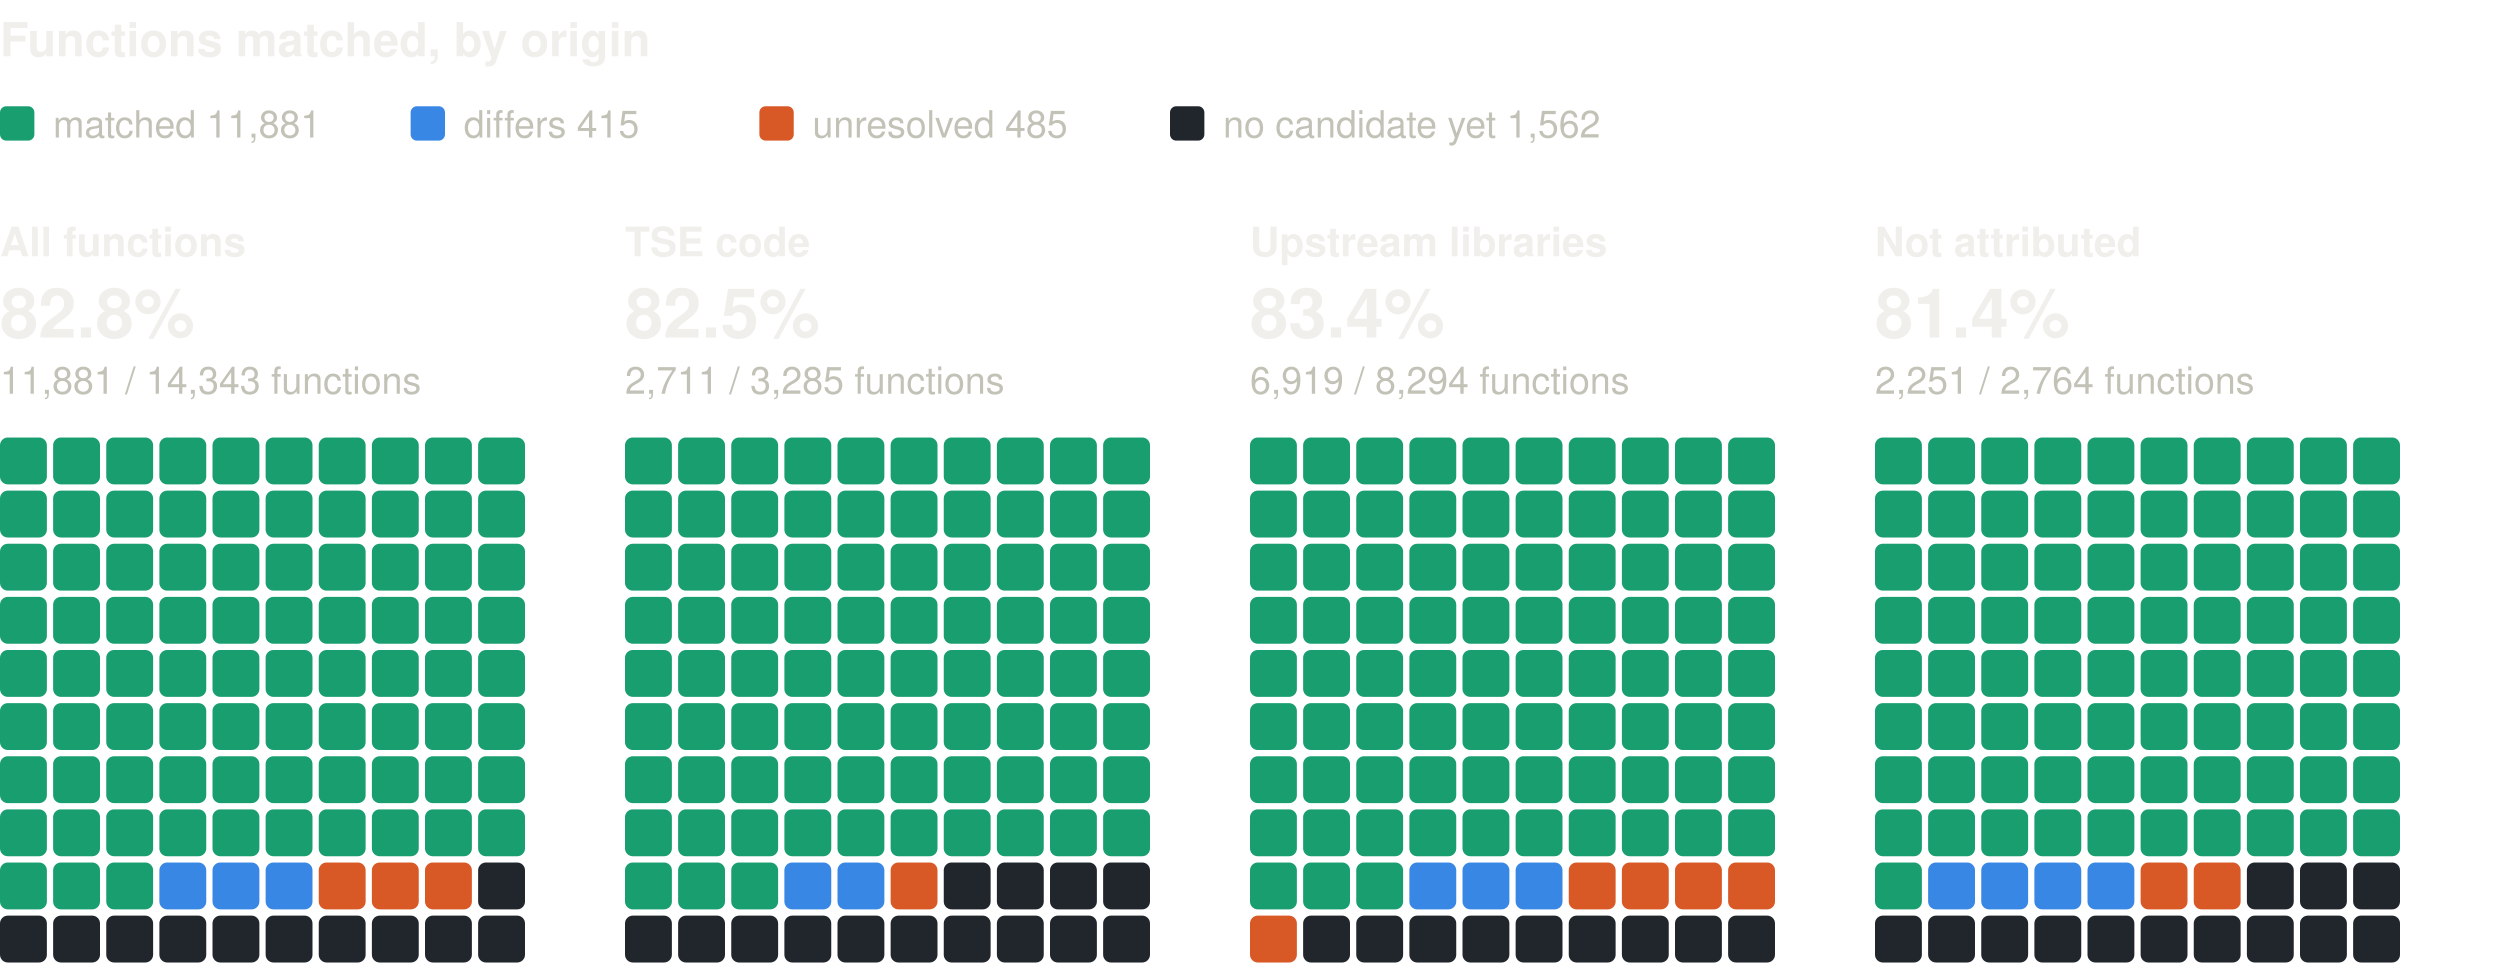
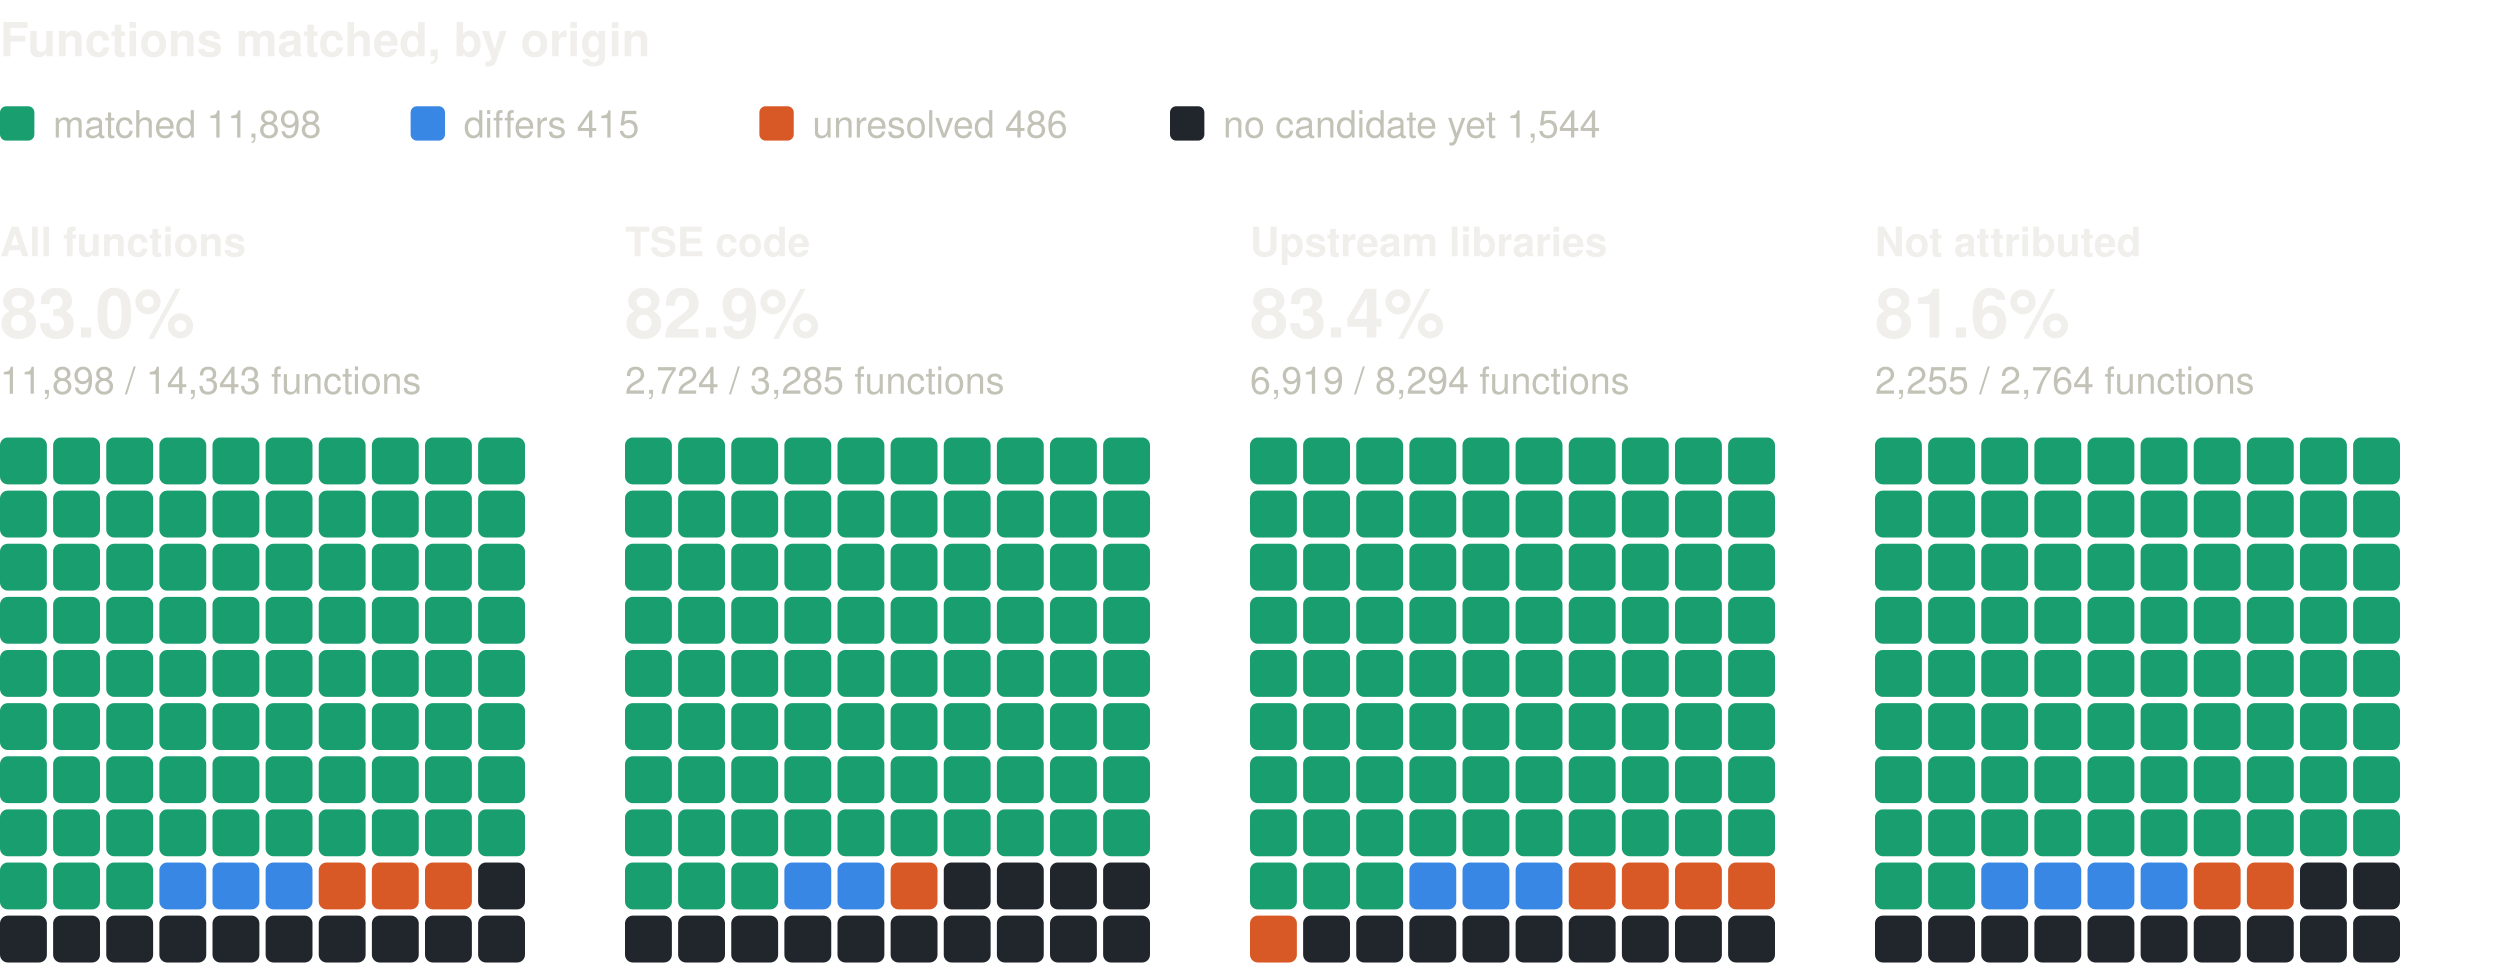
<svg xmlns="http://www.w3.org/2000/svg" width="800" height="310" viewBox="0 0 800 310" role="img" aria-label="Functions matched, by origin: one square per percent, coloured by verdict" font-family="system-ui, -apple-system, 'Segoe UI', Helvetica, Arial, sans-serif">
  <text x="0" y="18" font-size="15" fill="#f0efec" font-weight="600">Functions matched, by origin</text>
  <rect x="0" y="34" width="11" height="11" rx="2" fill="#199e70" />
-   <text x="17" y="44" font-size="12" fill="#c3c2b7">matched 11,881</text>
+   <text x="17" y="44" font-size="12" fill="#c3c2b7">matched 11,898</text>
  <rect x="131.4" y="34" width="11" height="11" rx="2" fill="#3987e5" />
  <text x="148.4" y="44" font-size="12" fill="#c3c2b7">differs 415</text>
  <rect x="243" y="34" width="11" height="11" rx="2" fill="#d95926" />
-   <text x="260" y="44" font-size="12" fill="#c3c2b7">unresolved 485</text>
+   <text x="260" y="44" font-size="12" fill="#c3c2b7">unresolved 486</text>
  <rect x="374.4" y="34" width="11" height="11" rx="2" fill="#21262d" />
-   <text x="391.4" y="44" font-size="12" fill="#c3c2b7">no candidate yet 1,562</text>
+   <text x="391.4" y="44" font-size="12" fill="#c3c2b7">no candidate yet 1,544</text>
  <text x="0" y="82" font-size="13" fill="#f0efec" font-weight="600">All functions</text>
-   <text x="0" y="108" font-size="22" fill="#f0efec" font-weight="600">82.8%</text>
-   <text x="0" y="126" font-size="12" fill="#c3c2b7">11,881 / 14,343 functions</text>
+   <text x="0" y="108" font-size="22" fill="#f0efec" font-weight="600">83.0%</text>
+   <text x="0" y="126" font-size="12" fill="#c3c2b7">11,898 / 14,343 functions</text>
  <rect x="0" y="140" width="15" height="15" rx="2.5" fill="#199e70" />
  <rect x="17" y="140" width="15" height="15" rx="2.5" fill="#199e70" />
  <rect x="34" y="140" width="15" height="15" rx="2.5" fill="#199e70" />
  <rect x="51" y="140" width="15" height="15" rx="2.5" fill="#199e70" />
  <rect x="68" y="140" width="15" height="15" rx="2.5" fill="#199e70" />
  <rect x="85" y="140" width="15" height="15" rx="2.5" fill="#199e70" />
  <rect x="102" y="140" width="15" height="15" rx="2.5" fill="#199e70" />
  <rect x="119" y="140" width="15" height="15" rx="2.5" fill="#199e70" />
  <rect x="136" y="140" width="15" height="15" rx="2.5" fill="#199e70" />
  <rect x="153" y="140" width="15" height="15" rx="2.5" fill="#199e70" />
  <rect x="0" y="157" width="15" height="15" rx="2.5" fill="#199e70" />
  <rect x="17" y="157" width="15" height="15" rx="2.5" fill="#199e70" />
  <rect x="34" y="157" width="15" height="15" rx="2.5" fill="#199e70" />
  <rect x="51" y="157" width="15" height="15" rx="2.5" fill="#199e70" />
  <rect x="68" y="157" width="15" height="15" rx="2.5" fill="#199e70" />
  <rect x="85" y="157" width="15" height="15" rx="2.5" fill="#199e70" />
  <rect x="102" y="157" width="15" height="15" rx="2.5" fill="#199e70" />
  <rect x="119" y="157" width="15" height="15" rx="2.5" fill="#199e70" />
  <rect x="136" y="157" width="15" height="15" rx="2.5" fill="#199e70" />
  <rect x="153" y="157" width="15" height="15" rx="2.5" fill="#199e70" />
  <rect x="0" y="174" width="15" height="15" rx="2.5" fill="#199e70" />
  <rect x="17" y="174" width="15" height="15" rx="2.5" fill="#199e70" />
  <rect x="34" y="174" width="15" height="15" rx="2.5" fill="#199e70" />
  <rect x="51" y="174" width="15" height="15" rx="2.5" fill="#199e70" />
  <rect x="68" y="174" width="15" height="15" rx="2.5" fill="#199e70" />
  <rect x="85" y="174" width="15" height="15" rx="2.5" fill="#199e70" />
  <rect x="102" y="174" width="15" height="15" rx="2.5" fill="#199e70" />
  <rect x="119" y="174" width="15" height="15" rx="2.5" fill="#199e70" />
  <rect x="136" y="174" width="15" height="15" rx="2.5" fill="#199e70" />
  <rect x="153" y="174" width="15" height="15" rx="2.5" fill="#199e70" />
  <rect x="0" y="191" width="15" height="15" rx="2.5" fill="#199e70" />
  <rect x="17" y="191" width="15" height="15" rx="2.5" fill="#199e70" />
  <rect x="34" y="191" width="15" height="15" rx="2.5" fill="#199e70" />
  <rect x="51" y="191" width="15" height="15" rx="2.5" fill="#199e70" />
  <rect x="68" y="191" width="15" height="15" rx="2.5" fill="#199e70" />
  <rect x="85" y="191" width="15" height="15" rx="2.5" fill="#199e70" />
  <rect x="102" y="191" width="15" height="15" rx="2.5" fill="#199e70" />
  <rect x="119" y="191" width="15" height="15" rx="2.5" fill="#199e70" />
  <rect x="136" y="191" width="15" height="15" rx="2.5" fill="#199e70" />
  <rect x="153" y="191" width="15" height="15" rx="2.5" fill="#199e70" />
  <rect x="0" y="208" width="15" height="15" rx="2.5" fill="#199e70" />
  <rect x="17" y="208" width="15" height="15" rx="2.5" fill="#199e70" />
  <rect x="34" y="208" width="15" height="15" rx="2.5" fill="#199e70" />
  <rect x="51" y="208" width="15" height="15" rx="2.5" fill="#199e70" />
  <rect x="68" y="208" width="15" height="15" rx="2.5" fill="#199e70" />
  <rect x="85" y="208" width="15" height="15" rx="2.5" fill="#199e70" />
  <rect x="102" y="208" width="15" height="15" rx="2.5" fill="#199e70" />
  <rect x="119" y="208" width="15" height="15" rx="2.5" fill="#199e70" />
  <rect x="136" y="208" width="15" height="15" rx="2.5" fill="#199e70" />
  <rect x="153" y="208" width="15" height="15" rx="2.5" fill="#199e70" />
  <rect x="0" y="225" width="15" height="15" rx="2.5" fill="#199e70" />
  <rect x="17" y="225" width="15" height="15" rx="2.5" fill="#199e70" />
  <rect x="34" y="225" width="15" height="15" rx="2.5" fill="#199e70" />
  <rect x="51" y="225" width="15" height="15" rx="2.5" fill="#199e70" />
  <rect x="68" y="225" width="15" height="15" rx="2.5" fill="#199e70" />
  <rect x="85" y="225" width="15" height="15" rx="2.5" fill="#199e70" />
  <rect x="102" y="225" width="15" height="15" rx="2.5" fill="#199e70" />
  <rect x="119" y="225" width="15" height="15" rx="2.5" fill="#199e70" />
  <rect x="136" y="225" width="15" height="15" rx="2.5" fill="#199e70" />
  <rect x="153" y="225" width="15" height="15" rx="2.5" fill="#199e70" />
  <rect x="0" y="242" width="15" height="15" rx="2.5" fill="#199e70" />
  <rect x="17" y="242" width="15" height="15" rx="2.5" fill="#199e70" />
  <rect x="34" y="242" width="15" height="15" rx="2.5" fill="#199e70" />
  <rect x="51" y="242" width="15" height="15" rx="2.5" fill="#199e70" />
  <rect x="68" y="242" width="15" height="15" rx="2.5" fill="#199e70" />
  <rect x="85" y="242" width="15" height="15" rx="2.5" fill="#199e70" />
  <rect x="102" y="242" width="15" height="15" rx="2.5" fill="#199e70" />
  <rect x="119" y="242" width="15" height="15" rx="2.5" fill="#199e70" />
  <rect x="136" y="242" width="15" height="15" rx="2.5" fill="#199e70" />
  <rect x="153" y="242" width="15" height="15" rx="2.5" fill="#199e70" />
  <rect x="0" y="259" width="15" height="15" rx="2.5" fill="#199e70" />
  <rect x="17" y="259" width="15" height="15" rx="2.5" fill="#199e70" />
  <rect x="34" y="259" width="15" height="15" rx="2.5" fill="#199e70" />
  <rect x="51" y="259" width="15" height="15" rx="2.5" fill="#199e70" />
  <rect x="68" y="259" width="15" height="15" rx="2.5" fill="#199e70" />
  <rect x="85" y="259" width="15" height="15" rx="2.5" fill="#199e70" />
  <rect x="102" y="259" width="15" height="15" rx="2.5" fill="#199e70" />
  <rect x="119" y="259" width="15" height="15" rx="2.5" fill="#199e70" />
  <rect x="136" y="259" width="15" height="15" rx="2.5" fill="#199e70" />
  <rect x="153" y="259" width="15" height="15" rx="2.5" fill="#199e70" />
  <rect x="0" y="276" width="15" height="15" rx="2.5" fill="#199e70" />
  <rect x="17" y="276" width="15" height="15" rx="2.5" fill="#199e70" />
  <rect x="34" y="276" width="15" height="15" rx="2.5" fill="#199e70" />
  <rect x="51" y="276" width="15" height="15" rx="2.5" fill="#3987e5" />
  <rect x="68" y="276" width="15" height="15" rx="2.5" fill="#3987e5" />
  <rect x="85" y="276" width="15" height="15" rx="2.5" fill="#3987e5" />
  <rect x="102" y="276" width="15" height="15" rx="2.5" fill="#d95926" />
  <rect x="119" y="276" width="15" height="15" rx="2.5" fill="#d95926" />
  <rect x="136" y="276" width="15" height="15" rx="2.5" fill="#d95926" />
  <rect x="153" y="276" width="15" height="15" rx="2.5" fill="#21262d" />
  <rect x="0" y="293" width="15" height="15" rx="2.5" fill="#21262d" />
  <rect x="17" y="293" width="15" height="15" rx="2.5" fill="#21262d" />
  <rect x="34" y="293" width="15" height="15" rx="2.5" fill="#21262d" />
  <rect x="51" y="293" width="15" height="15" rx="2.5" fill="#21262d" />
  <rect x="68" y="293" width="15" height="15" rx="2.5" fill="#21262d" />
  <rect x="85" y="293" width="15" height="15" rx="2.5" fill="#21262d" />
  <rect x="102" y="293" width="15" height="15" rx="2.5" fill="#21262d" />
  <rect x="119" y="293" width="15" height="15" rx="2.5" fill="#21262d" />
  <rect x="136" y="293" width="15" height="15" rx="2.5" fill="#21262d" />
  <rect x="153" y="293" width="15" height="15" rx="2.5" fill="#21262d" />
  <text x="200" y="82" font-size="13" fill="#f0efec" font-weight="600">TSE code</text>
-   <text x="200" y="108" font-size="22" fill="#f0efec" font-weight="600">82.5%</text>
-   <text x="200" y="126" font-size="12" fill="#c3c2b7">2,711 / 3,285 functions</text>
+   <text x="200" y="108" font-size="22" fill="#f0efec" font-weight="600">82.9%</text>
+   <text x="200" y="126" font-size="12" fill="#c3c2b7">2,724 / 3,285 functions</text>
  <rect x="200" y="140" width="15" height="15" rx="2.5" fill="#199e70" />
  <rect x="217" y="140" width="15" height="15" rx="2.5" fill="#199e70" />
  <rect x="234" y="140" width="15" height="15" rx="2.5" fill="#199e70" />
  <rect x="251" y="140" width="15" height="15" rx="2.5" fill="#199e70" />
  <rect x="268" y="140" width="15" height="15" rx="2.5" fill="#199e70" />
  <rect x="285" y="140" width="15" height="15" rx="2.5" fill="#199e70" />
  <rect x="302" y="140" width="15" height="15" rx="2.5" fill="#199e70" />
  <rect x="319" y="140" width="15" height="15" rx="2.5" fill="#199e70" />
  <rect x="336" y="140" width="15" height="15" rx="2.5" fill="#199e70" />
  <rect x="353" y="140" width="15" height="15" rx="2.5" fill="#199e70" />
  <rect x="200" y="157" width="15" height="15" rx="2.5" fill="#199e70" />
  <rect x="217" y="157" width="15" height="15" rx="2.5" fill="#199e70" />
  <rect x="234" y="157" width="15" height="15" rx="2.5" fill="#199e70" />
  <rect x="251" y="157" width="15" height="15" rx="2.5" fill="#199e70" />
  <rect x="268" y="157" width="15" height="15" rx="2.5" fill="#199e70" />
  <rect x="285" y="157" width="15" height="15" rx="2.5" fill="#199e70" />
  <rect x="302" y="157" width="15" height="15" rx="2.5" fill="#199e70" />
  <rect x="319" y="157" width="15" height="15" rx="2.5" fill="#199e70" />
  <rect x="336" y="157" width="15" height="15" rx="2.5" fill="#199e70" />
  <rect x="353" y="157" width="15" height="15" rx="2.5" fill="#199e70" />
  <rect x="200" y="174" width="15" height="15" rx="2.5" fill="#199e70" />
  <rect x="217" y="174" width="15" height="15" rx="2.5" fill="#199e70" />
  <rect x="234" y="174" width="15" height="15" rx="2.5" fill="#199e70" />
  <rect x="251" y="174" width="15" height="15" rx="2.5" fill="#199e70" />
  <rect x="268" y="174" width="15" height="15" rx="2.5" fill="#199e70" />
  <rect x="285" y="174" width="15" height="15" rx="2.5" fill="#199e70" />
  <rect x="302" y="174" width="15" height="15" rx="2.5" fill="#199e70" />
  <rect x="319" y="174" width="15" height="15" rx="2.5" fill="#199e70" />
  <rect x="336" y="174" width="15" height="15" rx="2.5" fill="#199e70" />
  <rect x="353" y="174" width="15" height="15" rx="2.5" fill="#199e70" />
  <rect x="200" y="191" width="15" height="15" rx="2.5" fill="#199e70" />
  <rect x="217" y="191" width="15" height="15" rx="2.5" fill="#199e70" />
  <rect x="234" y="191" width="15" height="15" rx="2.5" fill="#199e70" />
  <rect x="251" y="191" width="15" height="15" rx="2.5" fill="#199e70" />
  <rect x="268" y="191" width="15" height="15" rx="2.5" fill="#199e70" />
  <rect x="285" y="191" width="15" height="15" rx="2.5" fill="#199e70" />
  <rect x="302" y="191" width="15" height="15" rx="2.5" fill="#199e70" />
  <rect x="319" y="191" width="15" height="15" rx="2.5" fill="#199e70" />
  <rect x="336" y="191" width="15" height="15" rx="2.5" fill="#199e70" />
  <rect x="353" y="191" width="15" height="15" rx="2.5" fill="#199e70" />
  <rect x="200" y="208" width="15" height="15" rx="2.5" fill="#199e70" />
  <rect x="217" y="208" width="15" height="15" rx="2.5" fill="#199e70" />
  <rect x="234" y="208" width="15" height="15" rx="2.5" fill="#199e70" />
  <rect x="251" y="208" width="15" height="15" rx="2.5" fill="#199e70" />
  <rect x="268" y="208" width="15" height="15" rx="2.5" fill="#199e70" />
  <rect x="285" y="208" width="15" height="15" rx="2.5" fill="#199e70" />
  <rect x="302" y="208" width="15" height="15" rx="2.5" fill="#199e70" />
  <rect x="319" y="208" width="15" height="15" rx="2.5" fill="#199e70" />
  <rect x="336" y="208" width="15" height="15" rx="2.5" fill="#199e70" />
  <rect x="353" y="208" width="15" height="15" rx="2.5" fill="#199e70" />
  <rect x="200" y="225" width="15" height="15" rx="2.5" fill="#199e70" />
  <rect x="217" y="225" width="15" height="15" rx="2.5" fill="#199e70" />
  <rect x="234" y="225" width="15" height="15" rx="2.5" fill="#199e70" />
  <rect x="251" y="225" width="15" height="15" rx="2.5" fill="#199e70" />
  <rect x="268" y="225" width="15" height="15" rx="2.5" fill="#199e70" />
  <rect x="285" y="225" width="15" height="15" rx="2.5" fill="#199e70" />
  <rect x="302" y="225" width="15" height="15" rx="2.5" fill="#199e70" />
  <rect x="319" y="225" width="15" height="15" rx="2.5" fill="#199e70" />
  <rect x="336" y="225" width="15" height="15" rx="2.5" fill="#199e70" />
  <rect x="353" y="225" width="15" height="15" rx="2.5" fill="#199e70" />
  <rect x="200" y="242" width="15" height="15" rx="2.5" fill="#199e70" />
  <rect x="217" y="242" width="15" height="15" rx="2.5" fill="#199e70" />
  <rect x="234" y="242" width="15" height="15" rx="2.5" fill="#199e70" />
  <rect x="251" y="242" width="15" height="15" rx="2.5" fill="#199e70" />
  <rect x="268" y="242" width="15" height="15" rx="2.5" fill="#199e70" />
  <rect x="285" y="242" width="15" height="15" rx="2.5" fill="#199e70" />
  <rect x="302" y="242" width="15" height="15" rx="2.5" fill="#199e70" />
  <rect x="319" y="242" width="15" height="15" rx="2.5" fill="#199e70" />
  <rect x="336" y="242" width="15" height="15" rx="2.5" fill="#199e70" />
  <rect x="353" y="242" width="15" height="15" rx="2.5" fill="#199e70" />
  <rect x="200" y="259" width="15" height="15" rx="2.5" fill="#199e70" />
  <rect x="217" y="259" width="15" height="15" rx="2.5" fill="#199e70" />
  <rect x="234" y="259" width="15" height="15" rx="2.5" fill="#199e70" />
  <rect x="251" y="259" width="15" height="15" rx="2.5" fill="#199e70" />
  <rect x="268" y="259" width="15" height="15" rx="2.5" fill="#199e70" />
  <rect x="285" y="259" width="15" height="15" rx="2.5" fill="#199e70" />
  <rect x="302" y="259" width="15" height="15" rx="2.5" fill="#199e70" />
  <rect x="319" y="259" width="15" height="15" rx="2.5" fill="#199e70" />
  <rect x="336" y="259" width="15" height="15" rx="2.5" fill="#199e70" />
  <rect x="353" y="259" width="15" height="15" rx="2.5" fill="#199e70" />
  <rect x="200" y="276" width="15" height="15" rx="2.5" fill="#199e70" />
  <rect x="217" y="276" width="15" height="15" rx="2.5" fill="#199e70" />
  <rect x="234" y="276" width="15" height="15" rx="2.5" fill="#199e70" />
  <rect x="251" y="276" width="15" height="15" rx="2.5" fill="#3987e5" />
  <rect x="268" y="276" width="15" height="15" rx="2.5" fill="#3987e5" />
  <rect x="285" y="276" width="15" height="15" rx="2.5" fill="#d95926" />
  <rect x="302" y="276" width="15" height="15" rx="2.5" fill="#21262d" />
  <rect x="319" y="276" width="15" height="15" rx="2.5" fill="#21262d" />
  <rect x="336" y="276" width="15" height="15" rx="2.5" fill="#21262d" />
  <rect x="353" y="276" width="15" height="15" rx="2.5" fill="#21262d" />
  <rect x="200" y="293" width="15" height="15" rx="2.5" fill="#21262d" />
  <rect x="217" y="293" width="15" height="15" rx="2.5" fill="#21262d" />
  <rect x="234" y="293" width="15" height="15" rx="2.5" fill="#21262d" />
  <rect x="251" y="293" width="15" height="15" rx="2.5" fill="#21262d" />
  <rect x="268" y="293" width="15" height="15" rx="2.5" fill="#21262d" />
  <rect x="285" y="293" width="15" height="15" rx="2.5" fill="#21262d" />
  <rect x="302" y="293" width="15" height="15" rx="2.5" fill="#21262d" />
  <rect x="319" y="293" width="15" height="15" rx="2.5" fill="#21262d" />
  <rect x="336" y="293" width="15" height="15" rx="2.5" fill="#21262d" />
  <rect x="353" y="293" width="15" height="15" rx="2.5" fill="#21262d" />
  <text x="400" y="82" font-size="13" fill="#f0efec" font-weight="600">Upstream libraries</text>
  <text x="400" y="108" font-size="22" fill="#f0efec" font-weight="600">83.4%</text>
  <text x="400" y="126" font-size="12" fill="#c3c2b7">6,919 / 8,294 functions</text>
  <rect x="400" y="140" width="15" height="15" rx="2.5" fill="#199e70" />
  <rect x="417" y="140" width="15" height="15" rx="2.5" fill="#199e70" />
  <rect x="434" y="140" width="15" height="15" rx="2.5" fill="#199e70" />
  <rect x="451" y="140" width="15" height="15" rx="2.5" fill="#199e70" />
  <rect x="468" y="140" width="15" height="15" rx="2.5" fill="#199e70" />
  <rect x="485" y="140" width="15" height="15" rx="2.5" fill="#199e70" />
  <rect x="502" y="140" width="15" height="15" rx="2.5" fill="#199e70" />
  <rect x="519" y="140" width="15" height="15" rx="2.5" fill="#199e70" />
  <rect x="536" y="140" width="15" height="15" rx="2.5" fill="#199e70" />
  <rect x="553" y="140" width="15" height="15" rx="2.5" fill="#199e70" />
  <rect x="400" y="157" width="15" height="15" rx="2.5" fill="#199e70" />
  <rect x="417" y="157" width="15" height="15" rx="2.5" fill="#199e70" />
  <rect x="434" y="157" width="15" height="15" rx="2.5" fill="#199e70" />
  <rect x="451" y="157" width="15" height="15" rx="2.5" fill="#199e70" />
  <rect x="468" y="157" width="15" height="15" rx="2.5" fill="#199e70" />
  <rect x="485" y="157" width="15" height="15" rx="2.5" fill="#199e70" />
  <rect x="502" y="157" width="15" height="15" rx="2.5" fill="#199e70" />
  <rect x="519" y="157" width="15" height="15" rx="2.5" fill="#199e70" />
  <rect x="536" y="157" width="15" height="15" rx="2.5" fill="#199e70" />
  <rect x="553" y="157" width="15" height="15" rx="2.5" fill="#199e70" />
  <rect x="400" y="174" width="15" height="15" rx="2.5" fill="#199e70" />
  <rect x="417" y="174" width="15" height="15" rx="2.5" fill="#199e70" />
  <rect x="434" y="174" width="15" height="15" rx="2.5" fill="#199e70" />
  <rect x="451" y="174" width="15" height="15" rx="2.5" fill="#199e70" />
  <rect x="468" y="174" width="15" height="15" rx="2.5" fill="#199e70" />
  <rect x="485" y="174" width="15" height="15" rx="2.5" fill="#199e70" />
  <rect x="502" y="174" width="15" height="15" rx="2.5" fill="#199e70" />
  <rect x="519" y="174" width="15" height="15" rx="2.5" fill="#199e70" />
  <rect x="536" y="174" width="15" height="15" rx="2.5" fill="#199e70" />
  <rect x="553" y="174" width="15" height="15" rx="2.5" fill="#199e70" />
  <rect x="400" y="191" width="15" height="15" rx="2.5" fill="#199e70" />
  <rect x="417" y="191" width="15" height="15" rx="2.5" fill="#199e70" />
  <rect x="434" y="191" width="15" height="15" rx="2.5" fill="#199e70" />
  <rect x="451" y="191" width="15" height="15" rx="2.5" fill="#199e70" />
  <rect x="468" y="191" width="15" height="15" rx="2.5" fill="#199e70" />
  <rect x="485" y="191" width="15" height="15" rx="2.5" fill="#199e70" />
  <rect x="502" y="191" width="15" height="15" rx="2.5" fill="#199e70" />
  <rect x="519" y="191" width="15" height="15" rx="2.5" fill="#199e70" />
  <rect x="536" y="191" width="15" height="15" rx="2.5" fill="#199e70" />
  <rect x="553" y="191" width="15" height="15" rx="2.5" fill="#199e70" />
  <rect x="400" y="208" width="15" height="15" rx="2.5" fill="#199e70" />
  <rect x="417" y="208" width="15" height="15" rx="2.5" fill="#199e70" />
  <rect x="434" y="208" width="15" height="15" rx="2.5" fill="#199e70" />
  <rect x="451" y="208" width="15" height="15" rx="2.5" fill="#199e70" />
  <rect x="468" y="208" width="15" height="15" rx="2.5" fill="#199e70" />
  <rect x="485" y="208" width="15" height="15" rx="2.5" fill="#199e70" />
  <rect x="502" y="208" width="15" height="15" rx="2.5" fill="#199e70" />
  <rect x="519" y="208" width="15" height="15" rx="2.5" fill="#199e70" />
  <rect x="536" y="208" width="15" height="15" rx="2.5" fill="#199e70" />
  <rect x="553" y="208" width="15" height="15" rx="2.5" fill="#199e70" />
  <rect x="400" y="225" width="15" height="15" rx="2.5" fill="#199e70" />
  <rect x="417" y="225" width="15" height="15" rx="2.5" fill="#199e70" />
  <rect x="434" y="225" width="15" height="15" rx="2.5" fill="#199e70" />
  <rect x="451" y="225" width="15" height="15" rx="2.5" fill="#199e70" />
  <rect x="468" y="225" width="15" height="15" rx="2.5" fill="#199e70" />
  <rect x="485" y="225" width="15" height="15" rx="2.5" fill="#199e70" />
  <rect x="502" y="225" width="15" height="15" rx="2.5" fill="#199e70" />
  <rect x="519" y="225" width="15" height="15" rx="2.5" fill="#199e70" />
  <rect x="536" y="225" width="15" height="15" rx="2.5" fill="#199e70" />
  <rect x="553" y="225" width="15" height="15" rx="2.5" fill="#199e70" />
  <rect x="400" y="242" width="15" height="15" rx="2.5" fill="#199e70" />
  <rect x="417" y="242" width="15" height="15" rx="2.5" fill="#199e70" />
  <rect x="434" y="242" width="15" height="15" rx="2.5" fill="#199e70" />
  <rect x="451" y="242" width="15" height="15" rx="2.5" fill="#199e70" />
  <rect x="468" y="242" width="15" height="15" rx="2.5" fill="#199e70" />
  <rect x="485" y="242" width="15" height="15" rx="2.5" fill="#199e70" />
  <rect x="502" y="242" width="15" height="15" rx="2.5" fill="#199e70" />
  <rect x="519" y="242" width="15" height="15" rx="2.5" fill="#199e70" />
  <rect x="536" y="242" width="15" height="15" rx="2.5" fill="#199e70" />
  <rect x="553" y="242" width="15" height="15" rx="2.5" fill="#199e70" />
  <rect x="400" y="259" width="15" height="15" rx="2.5" fill="#199e70" />
  <rect x="417" y="259" width="15" height="15" rx="2.5" fill="#199e70" />
  <rect x="434" y="259" width="15" height="15" rx="2.5" fill="#199e70" />
  <rect x="451" y="259" width="15" height="15" rx="2.5" fill="#199e70" />
  <rect x="468" y="259" width="15" height="15" rx="2.5" fill="#199e70" />
  <rect x="485" y="259" width="15" height="15" rx="2.5" fill="#199e70" />
  <rect x="502" y="259" width="15" height="15" rx="2.5" fill="#199e70" />
  <rect x="519" y="259" width="15" height="15" rx="2.5" fill="#199e70" />
  <rect x="536" y="259" width="15" height="15" rx="2.5" fill="#199e70" />
  <rect x="553" y="259" width="15" height="15" rx="2.5" fill="#199e70" />
  <rect x="400" y="276" width="15" height="15" rx="2.5" fill="#199e70" />
  <rect x="417" y="276" width="15" height="15" rx="2.5" fill="#199e70" />
  <rect x="434" y="276" width="15" height="15" rx="2.5" fill="#199e70" />
  <rect x="451" y="276" width="15" height="15" rx="2.5" fill="#3987e5" />
  <rect x="468" y="276" width="15" height="15" rx="2.5" fill="#3987e5" />
  <rect x="485" y="276" width="15" height="15" rx="2.5" fill="#3987e5" />
  <rect x="502" y="276" width="15" height="15" rx="2.5" fill="#d95926" />
  <rect x="519" y="276" width="15" height="15" rx="2.5" fill="#d95926" />
  <rect x="536" y="276" width="15" height="15" rx="2.5" fill="#d95926" />
  <rect x="553" y="276" width="15" height="15" rx="2.5" fill="#d95926" />
  <rect x="400" y="293" width="15" height="15" rx="2.5" fill="#d95926" />
  <rect x="417" y="293" width="15" height="15" rx="2.5" fill="#21262d" />
  <rect x="434" y="293" width="15" height="15" rx="2.5" fill="#21262d" />
  <rect x="451" y="293" width="15" height="15" rx="2.5" fill="#21262d" />
  <rect x="468" y="293" width="15" height="15" rx="2.5" fill="#21262d" />
  <rect x="485" y="293" width="15" height="15" rx="2.5" fill="#21262d" />
  <rect x="502" y="293" width="15" height="15" rx="2.5" fill="#21262d" />
  <rect x="519" y="293" width="15" height="15" rx="2.5" fill="#21262d" />
  <rect x="536" y="293" width="15" height="15" rx="2.5" fill="#21262d" />
  <rect x="553" y="293" width="15" height="15" rx="2.5" fill="#21262d" />
  <text x="600" y="82" font-size="13" fill="#f0efec" font-weight="600">Not attributed</text>
-   <text x="600" y="108" font-size="22" fill="#f0efec" font-weight="600">81.4%</text>
-   <text x="600" y="126" font-size="12" fill="#c3c2b7">2,251 / 2,764 functions</text>
+   <text x="600" y="108" font-size="22" fill="#f0efec" font-weight="600">81.6%</text>
+   <text x="600" y="126" font-size="12" fill="#c3c2b7">2,255 / 2,764 functions</text>
  <rect x="600" y="140" width="15" height="15" rx="2.5" fill="#199e70" />
  <rect x="617" y="140" width="15" height="15" rx="2.5" fill="#199e70" />
  <rect x="634" y="140" width="15" height="15" rx="2.5" fill="#199e70" />
  <rect x="651" y="140" width="15" height="15" rx="2.5" fill="#199e70" />
  <rect x="668" y="140" width="15" height="15" rx="2.5" fill="#199e70" />
  <rect x="685" y="140" width="15" height="15" rx="2.5" fill="#199e70" />
  <rect x="702" y="140" width="15" height="15" rx="2.5" fill="#199e70" />
  <rect x="719" y="140" width="15" height="15" rx="2.5" fill="#199e70" />
  <rect x="736" y="140" width="15" height="15" rx="2.5" fill="#199e70" />
  <rect x="753" y="140" width="15" height="15" rx="2.5" fill="#199e70" />
  <rect x="600" y="157" width="15" height="15" rx="2.5" fill="#199e70" />
  <rect x="617" y="157" width="15" height="15" rx="2.5" fill="#199e70" />
  <rect x="634" y="157" width="15" height="15" rx="2.5" fill="#199e70" />
  <rect x="651" y="157" width="15" height="15" rx="2.5" fill="#199e70" />
  <rect x="668" y="157" width="15" height="15" rx="2.5" fill="#199e70" />
  <rect x="685" y="157" width="15" height="15" rx="2.5" fill="#199e70" />
  <rect x="702" y="157" width="15" height="15" rx="2.5" fill="#199e70" />
  <rect x="719" y="157" width="15" height="15" rx="2.5" fill="#199e70" />
  <rect x="736" y="157" width="15" height="15" rx="2.5" fill="#199e70" />
  <rect x="753" y="157" width="15" height="15" rx="2.5" fill="#199e70" />
  <rect x="600" y="174" width="15" height="15" rx="2.5" fill="#199e70" />
  <rect x="617" y="174" width="15" height="15" rx="2.5" fill="#199e70" />
  <rect x="634" y="174" width="15" height="15" rx="2.5" fill="#199e70" />
  <rect x="651" y="174" width="15" height="15" rx="2.5" fill="#199e70" />
  <rect x="668" y="174" width="15" height="15" rx="2.5" fill="#199e70" />
  <rect x="685" y="174" width="15" height="15" rx="2.5" fill="#199e70" />
  <rect x="702" y="174" width="15" height="15" rx="2.5" fill="#199e70" />
  <rect x="719" y="174" width="15" height="15" rx="2.5" fill="#199e70" />
  <rect x="736" y="174" width="15" height="15" rx="2.5" fill="#199e70" />
  <rect x="753" y="174" width="15" height="15" rx="2.5" fill="#199e70" />
  <rect x="600" y="191" width="15" height="15" rx="2.5" fill="#199e70" />
  <rect x="617" y="191" width="15" height="15" rx="2.5" fill="#199e70" />
  <rect x="634" y="191" width="15" height="15" rx="2.5" fill="#199e70" />
  <rect x="651" y="191" width="15" height="15" rx="2.5" fill="#199e70" />
  <rect x="668" y="191" width="15" height="15" rx="2.5" fill="#199e70" />
  <rect x="685" y="191" width="15" height="15" rx="2.5" fill="#199e70" />
  <rect x="702" y="191" width="15" height="15" rx="2.5" fill="#199e70" />
  <rect x="719" y="191" width="15" height="15" rx="2.5" fill="#199e70" />
  <rect x="736" y="191" width="15" height="15" rx="2.5" fill="#199e70" />
  <rect x="753" y="191" width="15" height="15" rx="2.5" fill="#199e70" />
  <rect x="600" y="208" width="15" height="15" rx="2.5" fill="#199e70" />
  <rect x="617" y="208" width="15" height="15" rx="2.5" fill="#199e70" />
  <rect x="634" y="208" width="15" height="15" rx="2.5" fill="#199e70" />
  <rect x="651" y="208" width="15" height="15" rx="2.5" fill="#199e70" />
  <rect x="668" y="208" width="15" height="15" rx="2.5" fill="#199e70" />
  <rect x="685" y="208" width="15" height="15" rx="2.5" fill="#199e70" />
  <rect x="702" y="208" width="15" height="15" rx="2.5" fill="#199e70" />
  <rect x="719" y="208" width="15" height="15" rx="2.5" fill="#199e70" />
  <rect x="736" y="208" width="15" height="15" rx="2.5" fill="#199e70" />
  <rect x="753" y="208" width="15" height="15" rx="2.5" fill="#199e70" />
  <rect x="600" y="225" width="15" height="15" rx="2.5" fill="#199e70" />
  <rect x="617" y="225" width="15" height="15" rx="2.5" fill="#199e70" />
  <rect x="634" y="225" width="15" height="15" rx="2.5" fill="#199e70" />
  <rect x="651" y="225" width="15" height="15" rx="2.5" fill="#199e70" />
  <rect x="668" y="225" width="15" height="15" rx="2.5" fill="#199e70" />
  <rect x="685" y="225" width="15" height="15" rx="2.5" fill="#199e70" />
  <rect x="702" y="225" width="15" height="15" rx="2.5" fill="#199e70" />
  <rect x="719" y="225" width="15" height="15" rx="2.5" fill="#199e70" />
  <rect x="736" y="225" width="15" height="15" rx="2.5" fill="#199e70" />
  <rect x="753" y="225" width="15" height="15" rx="2.5" fill="#199e70" />
  <rect x="600" y="242" width="15" height="15" rx="2.5" fill="#199e70" />
  <rect x="617" y="242" width="15" height="15" rx="2.5" fill="#199e70" />
  <rect x="634" y="242" width="15" height="15" rx="2.5" fill="#199e70" />
  <rect x="651" y="242" width="15" height="15" rx="2.5" fill="#199e70" />
  <rect x="668" y="242" width="15" height="15" rx="2.5" fill="#199e70" />
  <rect x="685" y="242" width="15" height="15" rx="2.5" fill="#199e70" />
  <rect x="702" y="242" width="15" height="15" rx="2.5" fill="#199e70" />
  <rect x="719" y="242" width="15" height="15" rx="2.5" fill="#199e70" />
  <rect x="736" y="242" width="15" height="15" rx="2.5" fill="#199e70" />
  <rect x="753" y="242" width="15" height="15" rx="2.5" fill="#199e70" />
  <rect x="600" y="259" width="15" height="15" rx="2.5" fill="#199e70" />
  <rect x="617" y="259" width="15" height="15" rx="2.5" fill="#199e70" />
  <rect x="634" y="259" width="15" height="15" rx="2.5" fill="#199e70" />
  <rect x="651" y="259" width="15" height="15" rx="2.5" fill="#199e70" />
  <rect x="668" y="259" width="15" height="15" rx="2.5" fill="#199e70" />
  <rect x="685" y="259" width="15" height="15" rx="2.5" fill="#199e70" />
  <rect x="702" y="259" width="15" height="15" rx="2.5" fill="#199e70" />
  <rect x="719" y="259" width="15" height="15" rx="2.5" fill="#199e70" />
  <rect x="736" y="259" width="15" height="15" rx="2.5" fill="#199e70" />
  <rect x="753" y="259" width="15" height="15" rx="2.5" fill="#199e70" />
  <rect x="600" y="276" width="15" height="15" rx="2.5" fill="#199e70" />
-   <rect x="617" y="276" width="15" height="15" rx="2.5" fill="#3987e5" />
+   <rect x="617" y="276" width="15" height="15" rx="2.5" fill="#199e70" />
  <rect x="634" y="276" width="15" height="15" rx="2.5" fill="#3987e5" />
  <rect x="651" y="276" width="15" height="15" rx="2.5" fill="#3987e5" />
  <rect x="668" y="276" width="15" height="15" rx="2.5" fill="#3987e5" />
-   <rect x="685" y="276" width="15" height="15" rx="2.5" fill="#d95926" />
+   <rect x="685" y="276" width="15" height="15" rx="2.5" fill="#3987e5" />
  <rect x="702" y="276" width="15" height="15" rx="2.5" fill="#d95926" />
-   <rect x="719" y="276" width="15" height="15" rx="2.5" fill="#21262d" />
+   <rect x="719" y="276" width="15" height="15" rx="2.5" fill="#d95926" />
  <rect x="736" y="276" width="15" height="15" rx="2.5" fill="#21262d" />
  <rect x="753" y="276" width="15" height="15" rx="2.5" fill="#21262d" />
  <rect x="600" y="293" width="15" height="15" rx="2.5" fill="#21262d" />
  <rect x="617" y="293" width="15" height="15" rx="2.5" fill="#21262d" />
  <rect x="634" y="293" width="15" height="15" rx="2.5" fill="#21262d" />
  <rect x="651" y="293" width="15" height="15" rx="2.5" fill="#21262d" />
  <rect x="668" y="293" width="15" height="15" rx="2.5" fill="#21262d" />
  <rect x="685" y="293" width="15" height="15" rx="2.5" fill="#21262d" />
  <rect x="702" y="293" width="15" height="15" rx="2.5" fill="#21262d" />
  <rect x="719" y="293" width="15" height="15" rx="2.5" fill="#21262d" />
  <rect x="736" y="293" width="15" height="15" rx="2.5" fill="#21262d" />
  <rect x="753" y="293" width="15" height="15" rx="2.5" fill="#21262d" />
</svg>
